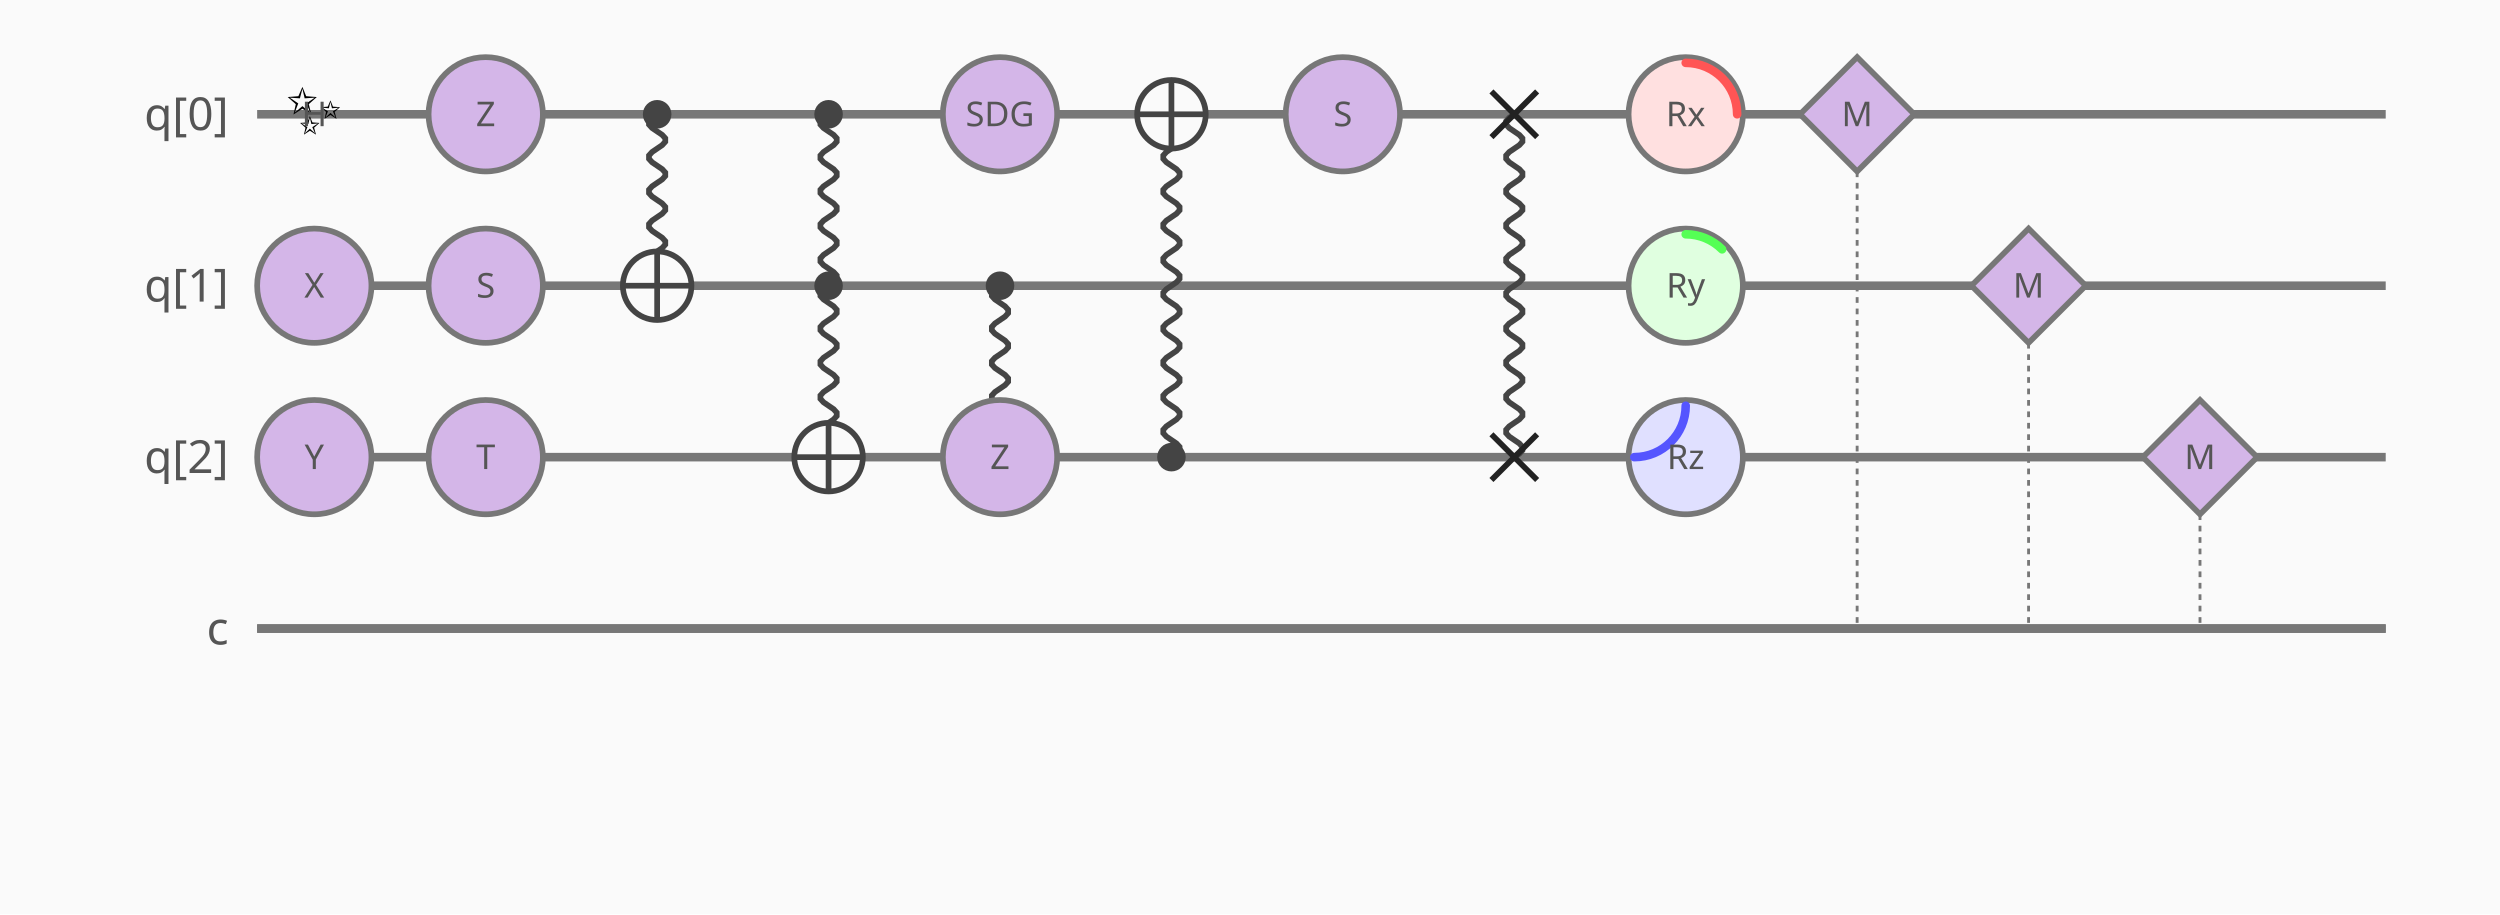
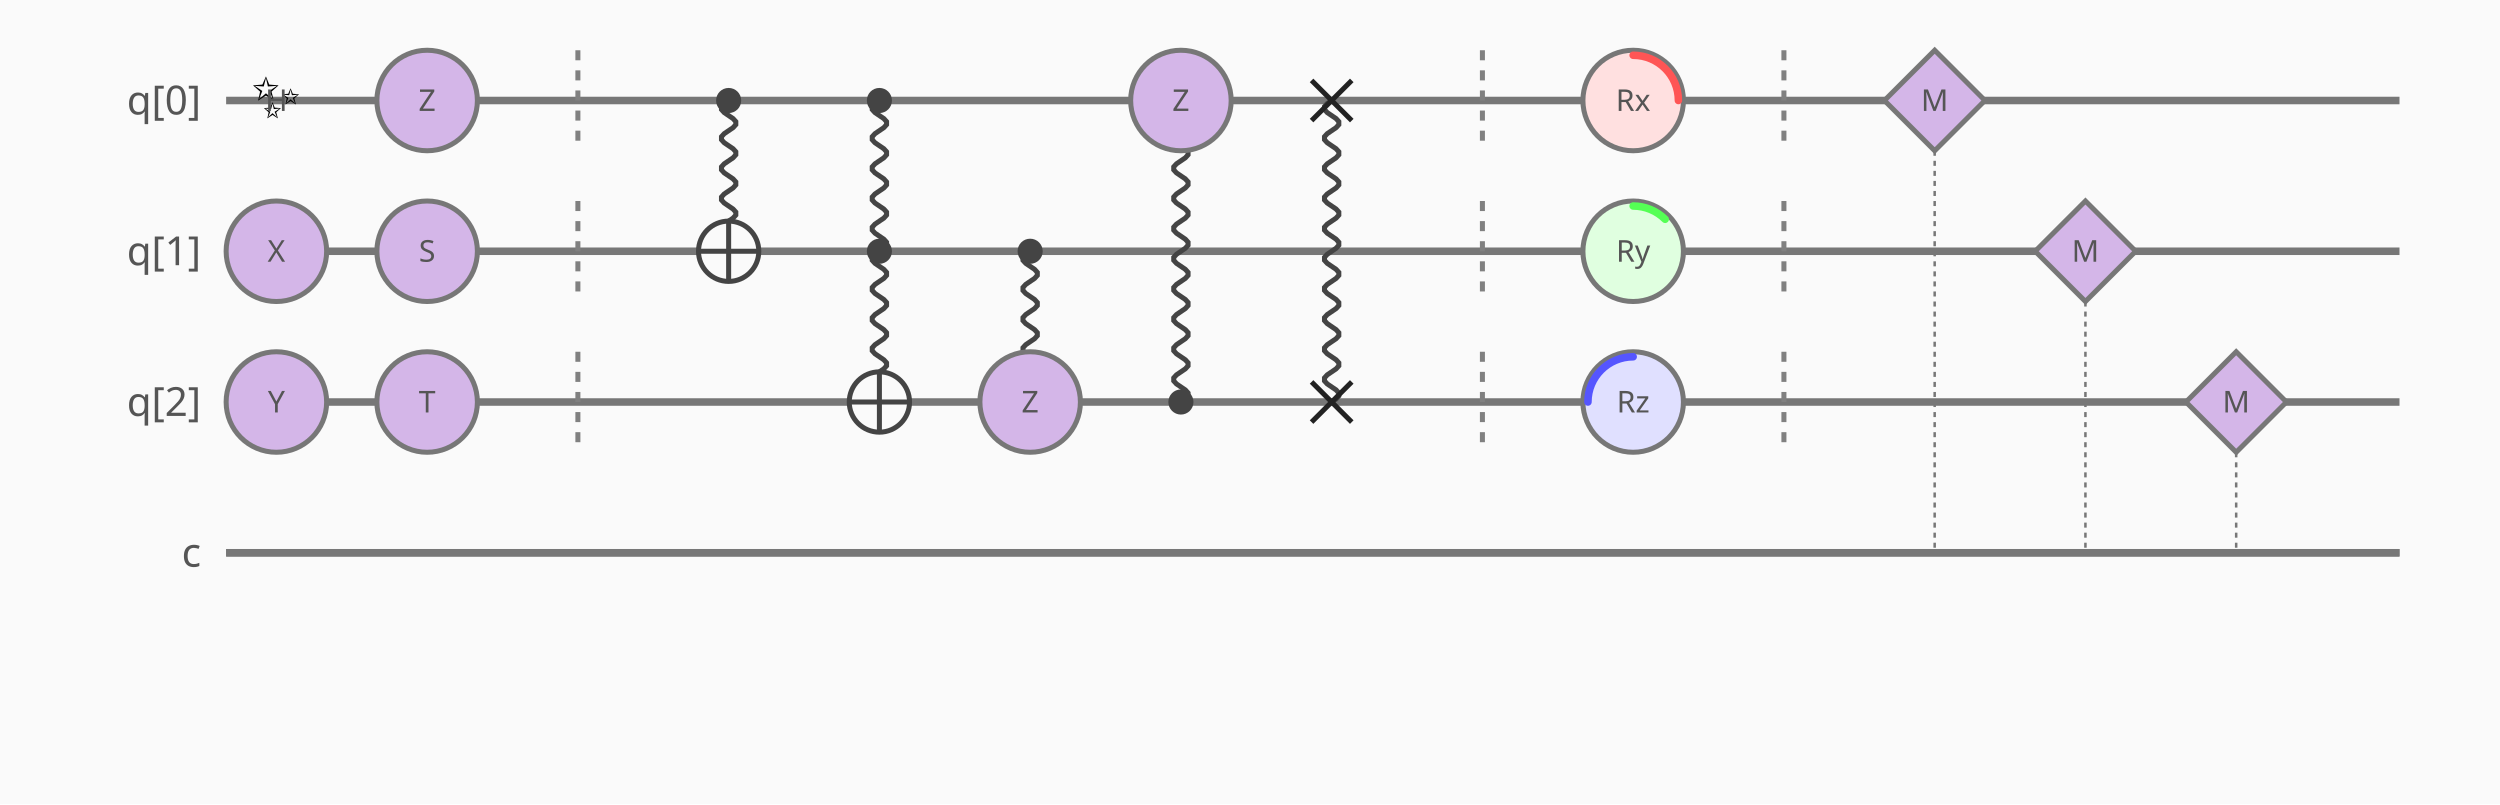
- <svg xmlns="http://www.w3.org/2000/svg" width="875.0" height="320" viewBox="0 0 875.0 320">
+ <svg xmlns="http://www.w3.org/2000/svg" width="995.0" height="320" viewBox="0 0 995.0 320">
  <rect width="100%" height="100%" fill="#fafafa" />
  <text x="80" y="220" fill="#555555" font-family="calibri" font-size="16" text-anchor="end" dominant-baseline="middle">c</text>
  <text x="80" y="40" fill="#555555" font-family="calibri" font-size="16" text-anchor="end" dominant-baseline="middle">q[0]</text>
  <text x="80" y="100" fill="#555555" font-family="calibri" font-size="16" text-anchor="end" dominant-baseline="middle">q[1]</text>
  <text x="80" y="160" fill="#555555" font-family="calibri" font-size="16" text-anchor="end" dominant-baseline="middle">q[2]</text>
-   <line x1="90" y1="40" x2="835.0" y2="40" stroke="#777777" stroke-width="3" stroke-dasharray="" />
-   <line x1="90" y1="100" x2="835.0" y2="100" stroke="#777777" stroke-width="3" stroke-dasharray="" />
-   <line x1="90" y1="160" x2="835.0" y2="160" stroke="#777777" stroke-width="3" stroke-dasharray="" />
-   <line x1="90" y1="220" x2="835.0" y2="220" stroke="#777777" stroke-width="3" stroke-dasharray="" />
-   <line x1="90" y1="220" x2="835.0" y2="220" stroke="#777777" stroke-width="3" stroke-dasharray="" />
-   <path d="M 230.0 40.0 L 228.237 41.2 L 227.147 42.4 L 227.147 43.6 L 228.237 44.8 L 230.0 46.0 L 231.763 47.2 L 232.853 48.4 L 232.853 49.6 L 231.763 50.8 L 230.0 52.0 L 228.237 53.2 L 227.147 54.4 L 227.147 55.6 L 228.237 56.8 L 230.0 58.0 L 231.763 59.2 L 232.853 60.4 L 232.853 61.6 L 231.763 62.8 L 230.0 64.0 L 228.237 65.2 L 227.147 66.4 L 227.147 67.6 L 228.237 68.8 L 230.0 70.0 L 231.763 71.2 L 232.853 72.4 L 232.853 73.6 L 231.763 74.8 L 230.0 76.0 L 228.237 77.2 L 227.147 78.4 L 227.147 79.6 L 228.237 80.8 L 230.0 82.0 L 231.763 83.2 L 232.853 84.4 L 232.853 85.6 L 231.763 86.8 L 230.0 88.0 L 228.237 89.2 L 227.147 90.4 L 227.147 91.6 L 228.237 92.8 L 230.0 94.0 L 231.763 95.2 L 232.853 96.4 L 232.853 97.6 L 231.763 98.8 L 230 100.0" stroke="#444444" stroke-width="2" fill="none" stroke-dasharray="" />
-   <path d="M 290.0 40.0 L 288.237 41.2 L 287.147 42.4 L 287.147 43.6 L 288.237 44.8 L 290.0 46.0 L 291.763 47.2 L 292.853 48.4 L 292.853 49.6 L 291.763 50.8 L 290.0 52.0 L 288.237 53.2 L 287.147 54.4 L 287.147 55.6 L 288.237 56.8 L 290.0 58.0 L 291.763 59.2 L 292.853 60.4 L 292.853 61.6 L 291.763 62.8 L 290.0 64.0 L 288.237 65.2 L 287.147 66.4 L 287.147 67.6 L 288.237 68.8 L 290.0 70.0 L 291.763 71.2 L 292.853 72.4 L 292.853 73.6 L 291.763 74.8 L 290.0 76.0 L 288.237 77.2 L 287.147 78.4 L 287.147 79.6 L 288.237 80.8 L 290.0 82.0 L 291.763 83.2 L 292.853 84.4 L 292.853 85.6 L 291.763 86.8 L 290.0 88.0 L 288.237 89.2 L 287.147 90.4 L 287.147 91.6 L 288.237 92.8 L 290.0 94.0 L 291.763 95.2 L 292.853 96.4 L 292.853 97.6 L 291.763 98.8 L 290.0 100.0 L 288.237 101.2 L 287.147 102.4 L 287.147 103.6 L 288.237 104.8 L 290.0 106.0 L 291.763 107.2 L 292.853 108.4 L 292.853 109.6 L 291.763 110.8 L 290.0 112.0 L 288.237 113.2 L 287.147 114.4 L 287.147 115.6 L 288.237 116.8 L 290.0 118.0 L 291.763 119.2 L 292.853 120.4 L 292.853 121.6 L 291.763 122.8 L 290.0 124.0 L 288.237 125.2 L 287.147 126.4 L 287.147 127.6 L 288.237 128.8 L 290.0 130.0 L 291.763 131.2 L 292.853 132.4 L 292.853 133.6 L 291.763 134.8 L 290.0 136.0 L 288.237 137.2 L 287.147 138.4 L 287.147 139.6 L 288.237 140.8 L 290.0 142.0 L 291.763 143.2 L 292.853 144.4 L 292.853 145.6 L 291.763 146.8 L 290.0 148.0 L 288.237 149.2 L 287.147 150.4 L 287.147 151.6 L 288.237 152.8 L 290.0 154.0 L 291.763 155.2 L 292.853 156.4 L 292.853 157.6 L 291.763 158.8 L 290 160.0" stroke="#444444" stroke-width="2" fill="none" stroke-dasharray="" />
-   <path d="M 350.0 100.0 L 348.237 101.2 L 347.147 102.4 L 347.147 103.6 L 348.237 104.8 L 350.0 106.0 L 351.763 107.2 L 352.853 108.4 L 352.853 109.6 L 351.763 110.8 L 350.0 112.0 L 348.237 113.2 L 347.147 114.4 L 347.147 115.6 L 348.237 116.8 L 350.0 118.0 L 351.763 119.2 L 352.853 120.4 L 352.853 121.6 L 351.763 122.8 L 350.0 124.0 L 348.237 125.2 L 347.147 126.4 L 347.147 127.6 L 348.237 128.8 L 350.0 130.0 L 351.763 131.2 L 352.853 132.4 L 352.853 133.6 L 351.763 134.8 L 350.0 136.0 L 348.237 137.2 L 347.147 138.4 L 347.147 139.6 L 348.237 140.8 L 350.0 142.0 L 351.763 143.2 L 352.853 144.4 L 352.853 145.6 L 351.763 146.8 L 350.0 148.0 L 348.237 149.2 L 347.147 150.4 L 347.147 151.6 L 348.237 152.8 L 350.0 154.0 L 351.763 155.2 L 352.853 156.4 L 352.853 157.6 L 351.763 158.8 L 350.0 160.0" stroke="#444444" stroke-width="2" fill="none" stroke-dasharray="" />
-   <path d="M 410.0 40.0 L 408.237 41.2 L 407.147 42.4 L 407.147 43.6 L 408.237 44.8 L 410.0 46.0 L 411.763 47.2 L 412.853 48.4 L 412.853 49.6 L 411.763 50.8 L 410.0 52.0 L 408.237 53.2 L 407.147 54.4 L 407.147 55.6 L 408.237 56.8 L 410.0 58.0 L 411.763 59.2 L 412.853 60.4 L 412.853 61.6 L 411.763 62.8 L 410.0 64.0 L 408.237 65.2 L 407.147 66.4 L 407.147 67.6 L 408.237 68.8 L 410.0 70.0 L 411.763 71.2 L 412.853 72.4 L 412.853 73.6 L 411.763 74.8 L 410.0 76.0 L 408.237 77.2 L 407.147 78.4 L 407.147 79.6 L 408.237 80.8 L 410.0 82.0 L 411.763 83.2 L 412.853 84.4 L 412.853 85.6 L 411.763 86.8 L 410.0 88.0 L 408.237 89.2 L 407.147 90.4 L 407.147 91.6 L 408.237 92.8 L 410.0 94.0 L 411.763 95.2 L 412.853 96.4 L 412.853 97.6 L 411.763 98.8 L 410.0 100.0 L 408.237 101.2 L 407.147 102.4 L 407.147 103.6 L 408.237 104.8 L 410.0 106.0 L 411.763 107.2 L 412.853 108.4 L 412.853 109.6 L 411.763 110.8 L 410.0 112.0 L 408.237 113.2 L 407.147 114.4 L 407.147 115.6 L 408.237 116.8 L 410.0 118.0 L 411.763 119.2 L 412.853 120.4 L 412.853 121.6 L 411.763 122.8 L 410.0 124.0 L 408.237 125.2 L 407.147 126.4 L 407.147 127.6 L 408.237 128.8 L 410.0 130.0 L 411.763 131.2 L 412.853 132.4 L 412.853 133.6 L 411.763 134.8 L 410.0 136.0 L 408.237 137.2 L 407.147 138.4 L 407.147 139.6 L 408.237 140.8 L 410.0 142.0 L 411.763 143.2 L 412.853 144.4 L 412.853 145.6 L 411.763 146.8 L 410.0 148.0 L 408.237 149.2 L 407.147 150.4 L 407.147 151.6 L 408.237 152.8 L 410.0 154.0 L 411.763 155.2 L 412.853 156.4 L 412.853 157.6 L 411.763 158.8 L 410 160.0" stroke="#444444" stroke-width="2" fill="none" stroke-dasharray="" />
+   <line x1="90" y1="40" x2="955.0" y2="40" stroke="#777777" stroke-width="3" stroke-dasharray="" />
+   <line x1="90" y1="100" x2="955.0" y2="100" stroke="#777777" stroke-width="3" stroke-dasharray="" />
+   <line x1="90" y1="160" x2="955.0" y2="160" stroke="#777777" stroke-width="3" stroke-dasharray="" />
+   <line x1="90" y1="220" x2="955.0" y2="220" stroke="#777777" stroke-width="3" stroke-dasharray="" />
+   <line x1="90" y1="220" x2="955.0" y2="220" stroke="#777777" stroke-width="3" stroke-dasharray="" />
+   <line x1="230.0" y1="20" x2="230.0" y2="60" stroke="gray" stroke-width="2" stroke-dasharray="4,4" />
+   <line x1="230.0" y1="80" x2="230.0" y2="120" stroke="gray" stroke-width="2" stroke-dasharray="4,4" />
+   <line x1="230.0" y1="140" x2="230.0" y2="180" stroke="gray" stroke-width="2" stroke-dasharray="4,4" />
+   <path d="M 290.0 40.0 L 288.237 41.2 L 287.147 42.4 L 287.147 43.6 L 288.237 44.8 L 290.0 46.0 L 291.763 47.2 L 292.853 48.4 L 292.853 49.6 L 291.763 50.8 L 290.0 52.0 L 288.237 53.2 L 287.147 54.4 L 287.147 55.6 L 288.237 56.8 L 290.0 58.0 L 291.763 59.2 L 292.853 60.4 L 292.853 61.6 L 291.763 62.8 L 290.0 64.0 L 288.237 65.2 L 287.147 66.4 L 287.147 67.6 L 288.237 68.8 L 290.0 70.0 L 291.763 71.2 L 292.853 72.4 L 292.853 73.6 L 291.763 74.8 L 290.0 76.0 L 288.237 77.2 L 287.147 78.4 L 287.147 79.6 L 288.237 80.8 L 290.0 82.0 L 291.763 83.2 L 292.853 84.4 L 292.853 85.6 L 291.763 86.8 L 290.0 88.0 L 288.237 89.2 L 287.147 90.4 L 287.147 91.6 L 288.237 92.8 L 290.0 94.0 L 291.763 95.2 L 292.853 96.4 L 292.853 97.6 L 291.763 98.8 L 290.0 100.0" stroke="#444444" stroke-width="2" fill="none" stroke-dasharray="" />
+   <path d="M 350.0 40.0 L 348.237 41.2 L 347.147 42.4 L 347.147 43.6 L 348.237 44.8 L 350.0 46.0 L 351.763 47.2 L 352.853 48.4 L 352.853 49.6 L 351.763 50.8 L 350.0 52.0 L 348.237 53.2 L 347.147 54.4 L 347.147 55.6 L 348.237 56.8 L 350.0 58.0 L 351.763 59.2 L 352.853 60.4 L 352.853 61.6 L 351.763 62.8 L 350.0 64.0 L 348.237 65.2 L 347.147 66.4 L 347.147 67.6 L 348.237 68.8 L 350.0 70.0 L 351.763 71.2 L 352.853 72.4 L 352.853 73.6 L 351.763 74.8 L 350.0 76.0 L 348.237 77.2 L 347.147 78.4 L 347.147 79.6 L 348.237 80.8 L 350.0 82.0 L 351.763 83.2 L 352.853 84.4 L 352.853 85.6 L 351.763 86.8 L 350.0 88.0 L 348.237 89.2 L 347.147 90.4 L 347.147 91.6 L 348.237 92.8 L 350.0 94.0 L 351.763 95.2 L 352.853 96.4 L 352.853 97.6 L 351.763 98.8 L 350.0 100.0 L 348.237 101.2 L 347.147 102.4 L 347.147 103.6 L 348.237 104.8 L 350.0 106.0 L 351.763 107.2 L 352.853 108.4 L 352.853 109.6 L 351.763 110.8 L 350.0 112.0 L 348.237 113.2 L 347.147 114.4 L 347.147 115.6 L 348.237 116.8 L 350.0 118.0 L 351.763 119.2 L 352.853 120.4 L 352.853 121.6 L 351.763 122.8 L 350.0 124.0 L 348.237 125.2 L 347.147 126.4 L 347.147 127.6 L 348.237 128.8 L 350.0 130.0 L 351.763 131.2 L 352.853 132.4 L 352.853 133.6 L 351.763 134.8 L 350.0 136.0 L 348.237 137.2 L 347.147 138.4 L 347.147 139.6 L 348.237 140.8 L 350.0 142.0 L 351.763 143.2 L 352.853 144.4 L 352.853 145.6 L 351.763 146.8 L 350.0 148.0 L 348.237 149.2 L 347.147 150.4 L 347.147 151.6 L 348.237 152.8 L 350.0 154.0 L 351.763 155.2 L 352.853 156.4 L 352.853 157.6 L 351.763 158.8 L 350 160.0" stroke="#444444" stroke-width="2" fill="none" stroke-dasharray="" />
+   <path d="M 410.0 100.0 L 408.237 101.2 L 407.147 102.4 L 407.147 103.6 L 408.237 104.8 L 410.0 106.0 L 411.763 107.2 L 412.853 108.4 L 412.853 109.6 L 411.763 110.8 L 410.0 112.0 L 408.237 113.2 L 407.147 114.4 L 407.147 115.6 L 408.237 116.8 L 410.0 118.0 L 411.763 119.2 L 412.853 120.4 L 412.853 121.6 L 411.763 122.8 L 410.0 124.0 L 408.237 125.2 L 407.147 126.4 L 407.147 127.6 L 408.237 128.8 L 410.0 130.0 L 411.763 131.2 L 412.853 132.4 L 412.853 133.6 L 411.763 134.8 L 410.0 136.0 L 408.237 137.2 L 407.147 138.4 L 407.147 139.6 L 408.237 140.8 L 410.0 142.0 L 411.763 143.2 L 412.853 144.4 L 412.853 145.6 L 411.763 146.8 L 410.0 148.0 L 408.237 149.2 L 407.147 150.4 L 407.147 151.6 L 408.237 152.8 L 410.0 154.0 L 411.763 155.2 L 412.853 156.4 L 412.853 157.6 L 411.763 158.8 L 410.0 160.0" stroke="#444444" stroke-width="2" fill="none" stroke-dasharray="" />
+   <path d="M 470.0 40.0 L 468.237 41.2 L 467.147 42.4 L 467.147 43.6 L 468.237 44.8 L 470.0 46.0 L 471.763 47.2 L 472.853 48.4 L 472.853 49.6 L 471.763 50.8 L 470.0 52.0 L 468.237 53.2 L 467.147 54.4 L 467.147 55.6 L 468.237 56.8 L 470.0 58.0 L 471.763 59.2 L 472.853 60.4 L 472.853 61.6 L 471.763 62.8 L 470.0 64.0 L 468.237 65.2 L 467.147 66.4 L 467.147 67.6 L 468.237 68.8 L 470.0 70.0 L 471.763 71.2 L 472.853 72.4 L 472.853 73.6 L 471.763 74.8 L 470.0 76.0 L 468.237 77.2 L 467.147 78.4 L 467.147 79.6 L 468.237 80.8 L 470.0 82.0 L 471.763 83.2 L 472.853 84.4 L 472.853 85.6 L 471.763 86.8 L 470.0 88.0 L 468.237 89.2 L 467.147 90.4 L 467.147 91.6 L 468.237 92.8 L 470.0 94.0 L 471.763 95.2 L 472.853 96.4 L 472.853 97.6 L 471.763 98.8 L 470.0 100.0 L 468.237 101.2 L 467.147 102.4 L 467.147 103.6 L 468.237 104.8 L 470.0 106.0 L 471.763 107.2 L 472.853 108.4 L 472.853 109.6 L 471.763 110.8 L 470.0 112.0 L 468.237 113.2 L 467.147 114.4 L 467.147 115.6 L 468.237 116.8 L 470.0 118.0 L 471.763 119.2 L 472.853 120.4 L 472.853 121.6 L 471.763 122.8 L 470.0 124.0 L 468.237 125.2 L 467.147 126.4 L 467.147 127.6 L 468.237 128.8 L 470.0 130.0 L 471.763 131.2 L 472.853 132.4 L 472.853 133.6 L 471.763 134.8 L 470.0 136.0 L 468.237 137.2 L 467.147 138.4 L 467.147 139.6 L 468.237 140.8 L 470.0 142.0 L 471.763 143.2 L 472.853 144.4 L 472.853 145.6 L 471.763 146.8 L 470.0 148.0 L 468.237 149.2 L 467.147 150.4 L 467.147 151.6 L 468.237 152.8 L 470.0 154.0 L 471.763 155.2 L 472.853 156.4 L 472.853 157.6 L 471.763 158.8 L 470 160.0" stroke="#444444" stroke-width="2" fill="none" stroke-dasharray="" />
  <path d="M 530.0 40.0 L 528.237 41.2 L 527.147 42.4 L 527.147 43.6 L 528.237 44.8 L 530.0 46.0 L 531.763 47.2 L 532.853 48.4 L 532.853 49.6 L 531.763 50.8 L 530.0 52.0 L 528.237 53.2 L 527.147 54.4 L 527.147 55.6 L 528.237 56.8 L 530.0 58.0 L 531.763 59.2 L 532.853 60.4 L 532.853 61.6 L 531.763 62.8 L 530.0 64.0 L 528.237 65.2 L 527.147 66.4 L 527.147 67.6 L 528.237 68.8 L 530.0 70.0 L 531.763 71.2 L 532.853 72.4 L 532.853 73.6 L 531.763 74.8 L 530.0 76.0 L 528.237 77.2 L 527.147 78.4 L 527.147 79.6 L 528.237 80.8 L 530.0 82.0 L 531.763 83.2 L 532.853 84.4 L 532.853 85.6 L 531.763 86.8 L 530.0 88.0 L 528.237 89.2 L 527.147 90.4 L 527.147 91.6 L 528.237 92.8 L 530.0 94.0 L 531.763 95.2 L 532.853 96.4 L 532.853 97.6 L 531.763 98.8 L 530.0 100.0 L 528.237 101.2 L 527.147 102.4 L 527.147 103.6 L 528.237 104.8 L 530.0 106.0 L 531.763 107.2 L 532.853 108.4 L 532.853 109.6 L 531.763 110.8 L 530.0 112.0 L 528.237 113.2 L 527.147 114.4 L 527.147 115.6 L 528.237 116.8 L 530.0 118.0 L 531.763 119.2 L 532.853 120.4 L 532.853 121.6 L 531.763 122.8 L 530.0 124.0 L 528.237 125.2 L 527.147 126.4 L 527.147 127.6 L 528.237 128.8 L 530.0 130.0 L 531.763 131.2 L 532.853 132.4 L 532.853 133.6 L 531.763 134.8 L 530.0 136.0 L 528.237 137.2 L 527.147 138.4 L 527.147 139.6 L 528.237 140.8 L 530.0 142.0 L 531.763 143.2 L 532.853 144.4 L 532.853 145.6 L 531.763 146.8 L 530.0 148.0 L 528.237 149.2 L 527.147 150.4 L 527.147 151.6 L 528.237 152.8 L 530.0 154.0 L 531.763 155.2 L 532.853 156.4 L 532.853 157.6 L 531.763 158.8 L 530.0 160.0" stroke="#444444" stroke-width="2" fill="none" stroke-dasharray="" />
-   <line x1="650.0" y1="40" x2="650.0" y2="220" stroke="#777777" stroke-width="1" stroke-dasharray="2,2" />
-   <line x1="710.0" y1="100" x2="710.0" y2="220" stroke="#777777" stroke-width="1" stroke-dasharray="2,2" />
-   <line x1="770.0" y1="160" x2="770.0" y2="220" stroke="#777777" stroke-width="1" stroke-dasharray="2,2" />
+   <line x1="590.0" y1="20" x2="590.0" y2="60" stroke="gray" stroke-width="2" stroke-dasharray="4,4" />
+   <line x1="590.0" y1="80" x2="590.0" y2="120" stroke="gray" stroke-width="2" stroke-dasharray="4,4" />
+   <line x1="590.0" y1="140" x2="590.0" y2="180" stroke="gray" stroke-width="2" stroke-dasharray="4,4" />
+   <line x1="710.0" y1="20" x2="710.0" y2="60" stroke="gray" stroke-width="2" stroke-dasharray="4,4" />
+   <line x1="710.0" y1="80" x2="710.0" y2="120" stroke="gray" stroke-width="2" stroke-dasharray="4,4" />
+   <line x1="710.0" y1="140" x2="710.0" y2="180" stroke="gray" stroke-width="2" stroke-dasharray="4,4" />
+   <line x1="770.0" y1="40" x2="770.0" y2="220" stroke="#777777" stroke-width="1" stroke-dasharray="2,2" />
+   <line x1="830.0" y1="100" x2="830.0" y2="220" stroke="#777777" stroke-width="1" stroke-dasharray="2,2" />
+   <line x1="890.0" y1="160" x2="890.0" y2="220" stroke="#777777" stroke-width="1" stroke-dasharray="2,2" />
  <text x="110.0" y="40" font-size="24" text-anchor="middle" dominant-baseline="middle">✨</text>
  <text x="110.0" y="40" fill="#555555" font-family="sans-serif" font-size="12" text-anchor="middle" dominant-baseline="middle">H</text>
  <circle cx="110.0" cy="100" r="20" fill="#d4b6e8" stroke="#777777" stroke-width="2" />
  <text x="110.0" y="100" fill="#555555" font-family="sans-serif" font-size="12" text-anchor="middle" dominant-baseline="middle">X</text>
  <circle cx="110.0" cy="160" r="20" fill="#d4b6e8" stroke="#777777" stroke-width="2" />
  <text x="110.0" y="160" fill="#555555" font-family="sans-serif" font-size="12" text-anchor="middle" dominant-baseline="middle">Y</text>
  <circle cx="170.0" cy="40" r="20" fill="#d4b6e8" stroke="#777777" stroke-width="2" />
  <text x="170.0" y="40" fill="#555555" font-family="sans-serif" font-size="12" text-anchor="middle" dominant-baseline="middle">Z</text>
  <circle cx="170.0" cy="100" r="20" fill="#d4b6e8" stroke="#777777" stroke-width="2" />
  <text x="170.0" y="100" fill="#555555" font-family="sans-serif" font-size="12" text-anchor="middle" dominant-baseline="middle">S</text>
  <circle cx="170.0" cy="160" r="20" fill="#d4b6e8" stroke="#777777" stroke-width="2" />
  <text x="170.0" y="160" fill="#555555" font-family="sans-serif" font-size="12" text-anchor="middle" dominant-baseline="middle">T</text>
-   <circle cx="230.0" cy="40" r="5" fill="#444444" stroke="none" stroke-width="1" />
-   <circle cx="230.0" cy="100" r="12" fill="#fafafa" stroke="#444444" stroke-width="2" />
-   <line x1="218.0" y1="100" x2="242.0" y2="100" stroke="#444444" stroke-width="2" />
-   <line x1="230.0" y1="88" x2="230.0" y2="112" stroke="#444444" stroke-width="2" />
  <circle cx="290.0" cy="40" r="5" fill="#444444" stroke="none" stroke-width="1" />
-   <circle cx="290.0" cy="100" r="5" fill="#444444" stroke="none" stroke-width="1" />
-   <circle cx="290.0" cy="160" r="12" fill="#fafafa" stroke="#444444" stroke-width="2" />
-   <line x1="278.0" y1="160" x2="302.0" y2="160" stroke="#444444" stroke-width="2" />
-   <line x1="290.0" y1="148" x2="290.0" y2="172" stroke="#444444" stroke-width="2" />
+   <circle cx="290.0" cy="100" r="12" fill="#fafafa" stroke="#444444" stroke-width="2" />
+   <line x1="278.0" y1="100" x2="302.0" y2="100" stroke="#444444" stroke-width="2" />
+   <line x1="290.0" y1="88" x2="290.0" y2="112" stroke="#444444" stroke-width="2" />
+   <circle cx="350.0" cy="40" r="5" fill="#444444" stroke="none" stroke-width="1" />
  <circle cx="350.0" cy="100" r="5" fill="#444444" stroke="none" stroke-width="1" />
-   <circle cx="350.0" cy="160" r="20" fill="#d4b6e8" stroke="#777777" stroke-width="2" />
-   <text x="350.0" y="160" fill="#555555" font-family="sans-serif" font-size="12" text-anchor="middle" dominant-baseline="middle">Z</text>
-   <circle cx="350.0" cy="40" r="20" fill="#d4b6e8" stroke="#777777" stroke-width="2" />
-   <text x="350.0" y="40" fill="#555555" font-family="sans-serif" font-size="12" text-anchor="middle" dominant-baseline="middle">SDG</text>
-   <circle cx="410.0" cy="160" r="5" fill="#444444" stroke="none" stroke-width="1" />
-   <circle cx="410.0" cy="40" r="12" fill="#fafafa" stroke="#444444" stroke-width="2" />
-   <line x1="398.0" y1="40" x2="422.0" y2="40" stroke="#444444" stroke-width="2" />
-   <line x1="410.0" y1="28" x2="410.0" y2="52" stroke="#444444" stroke-width="2" />
+   <circle cx="350.0" cy="160" r="12" fill="#fafafa" stroke="#444444" stroke-width="2" />
+   <line x1="338.0" y1="160" x2="362.0" y2="160" stroke="#444444" stroke-width="2" />
+   <line x1="350.0" y1="148" x2="350.0" y2="172" stroke="#444444" stroke-width="2" />
+   <circle cx="410.0" cy="100" r="5" fill="#444444" stroke="none" stroke-width="1" />
+   <circle cx="410.0" cy="160" r="20" fill="#d4b6e8" stroke="#777777" stroke-width="2" />
+   <text x="410.0" y="160" fill="#555555" font-family="sans-serif" font-size="12" text-anchor="middle" dominant-baseline="middle">Z</text>
+   <circle cx="470.0" cy="160" r="5" fill="#444444" stroke="none" stroke-width="1" />
  <circle cx="470.0" cy="40" r="20" fill="#d4b6e8" stroke="#777777" stroke-width="2" />
-   <text x="470.0" y="40" fill="#555555" font-family="sans-serif" font-size="12" text-anchor="middle" dominant-baseline="middle">S</text>
+   <text x="470.0" y="40" fill="#555555" font-family="sans-serif" font-size="12" text-anchor="middle" dominant-baseline="middle">Z</text>
  <line x1="522.0" y1="32" x2="538.0" y2="48" stroke="#222222" stroke-width="2" stroke-dasharray="" />
  <line x1="522.0" y1="48" x2="538.0" y2="32" stroke="#222222" stroke-width="2" stroke-dasharray="" />
  <line x1="522.0" y1="152" x2="538.0" y2="168" stroke="#222222" stroke-width="2" stroke-dasharray="" />
  <line x1="522.0" y1="168" x2="538.0" y2="152" stroke="#222222" stroke-width="2" stroke-dasharray="" />
-   <circle cx="590.0" cy="40" r="20" fill="#ffe0e0" stroke="#777777" stroke-width="2" />
-   <path d="M 590.0 22.0 A 18 18 0 0 1 608.0 40.0" fill="none" stroke="#ff5555" stroke-width="3" stroke-linecap="round" />
-   <text x="590.0" y="40" fill="#555555" font-family="sans-serif" font-size="12" text-anchor="middle" dominant-baseline="middle">Rx</text>
-   <circle cx="590.0" cy="100" r="20" fill="#e0ffe0" stroke="#777777" stroke-width="2" />
-   <path d="M 590.0 82.0 A 18 18 0 0 1 602.728 87.272" fill="none" stroke="#55ff55" stroke-width="3" stroke-linecap="round" />
-   <text x="590.0" y="100" fill="#555555" font-family="sans-serif" font-size="12" text-anchor="middle" dominant-baseline="middle">Ry</text>
-   <circle cx="590.0" cy="160" r="20" fill="#e0e0ff" stroke="#777777" stroke-width="2" />
-   <path d="M 590.0 142.0 A 18 18 0 0 1 572.0 160.0" fill="none" stroke="#5555ff" stroke-width="3" stroke-linecap="round" />
-   <text x="590.0" y="160" fill="#555555" font-family="sans-serif" font-size="12" text-anchor="middle" dominant-baseline="middle">Rz</text>
-   <polygon points="650.0,20 670.0,40 650.0,60 630.0,40" fill="#d4b6e8" stroke="#777777" stroke-width="2" />
-   <text x="650.0" y="40" fill="#555555" font-family="sans-serif" font-size="12" text-anchor="middle" dominant-baseline="middle">M</text>
-   <polygon points="710.0,80 730.0,100 710.0,120 690.0,100" fill="#d4b6e8" stroke="#777777" stroke-width="2" />
-   <text x="710.0" y="100" fill="#555555" font-family="sans-serif" font-size="12" text-anchor="middle" dominant-baseline="middle">M</text>
-   <polygon points="770.0,140 790.0,160 770.0,180 750.0,160" fill="#d4b6e8" stroke="#777777" stroke-width="2" />
-   <text x="770.0" y="160" fill="#555555" font-family="sans-serif" font-size="12" text-anchor="middle" dominant-baseline="middle">M</text>
+   <circle cx="650.0" cy="40" r="20" fill="#ffe0e0" stroke="#777777" stroke-width="2" />
+   <path d="M 650.0 22.0 A 18 18 0 0 1 668.0 40.0" fill="none" stroke="#ff5555" stroke-width="3" stroke-linecap="round" />
+   <text x="650.0" y="40" fill="#555555" font-family="sans-serif" font-size="12" text-anchor="middle" dominant-baseline="middle">Rx</text>
+   <circle cx="650.0" cy="100" r="20" fill="#e0ffe0" stroke="#777777" stroke-width="2" />
+   <path d="M 650.0 82.0 A 18 18 0 0 1 662.728 87.272" fill="none" stroke="#55ff55" stroke-width="3" stroke-linecap="round" />
+   <text x="650.0" y="100" fill="#555555" font-family="sans-serif" font-size="12" text-anchor="middle" dominant-baseline="middle">Ry</text>
+   <circle cx="650.0" cy="160" r="20" fill="#e0e0ff" stroke="#777777" stroke-width="2" />
+   <path d="M 650.0 142.0 A 18 18 0 0 0 632.0 160.0" fill="none" stroke="#5555ff" stroke-width="3" stroke-linecap="round" />
+   <text x="650.0" y="160" fill="#555555" font-family="sans-serif" font-size="12" text-anchor="middle" dominant-baseline="middle">Rz</text>
+   <polygon points="770.0,20 790.0,40 770.0,60 750.0,40" fill="#d4b6e8" stroke="#777777" stroke-width="2" />
+   <text x="770.0" y="40" fill="#555555" font-family="sans-serif" font-size="12" text-anchor="middle" dominant-baseline="middle">M</text>
+   <polygon points="830.0,80 850.0,100 830.0,120 810.0,100" fill="#d4b6e8" stroke="#777777" stroke-width="2" />
+   <text x="830.0" y="100" fill="#555555" font-family="sans-serif" font-size="12" text-anchor="middle" dominant-baseline="middle">M</text>
+   <polygon points="890.0,140 910.0,160 890.0,180 870.0,160" fill="#d4b6e8" stroke="#777777" stroke-width="2" />
+   <text x="890.0" y="160" fill="#555555" font-family="sans-serif" font-size="12" text-anchor="middle" dominant-baseline="middle">M</text>
</svg>
